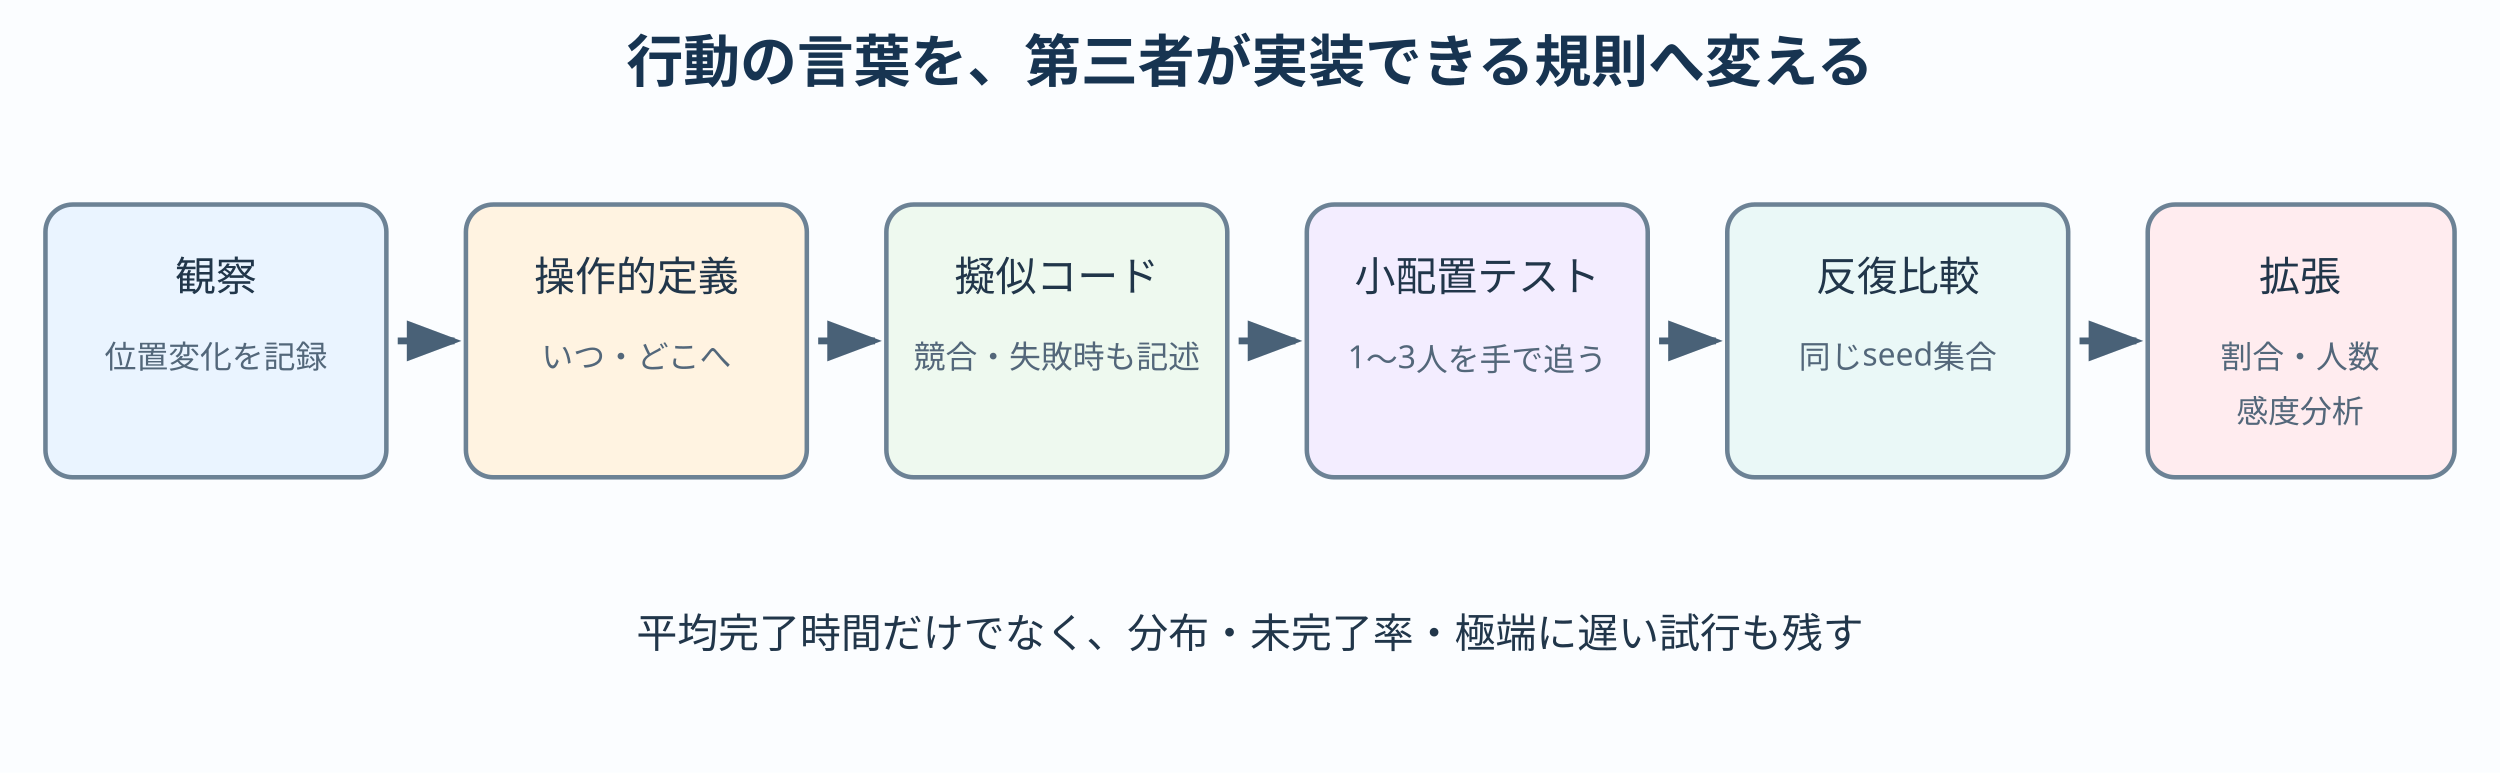
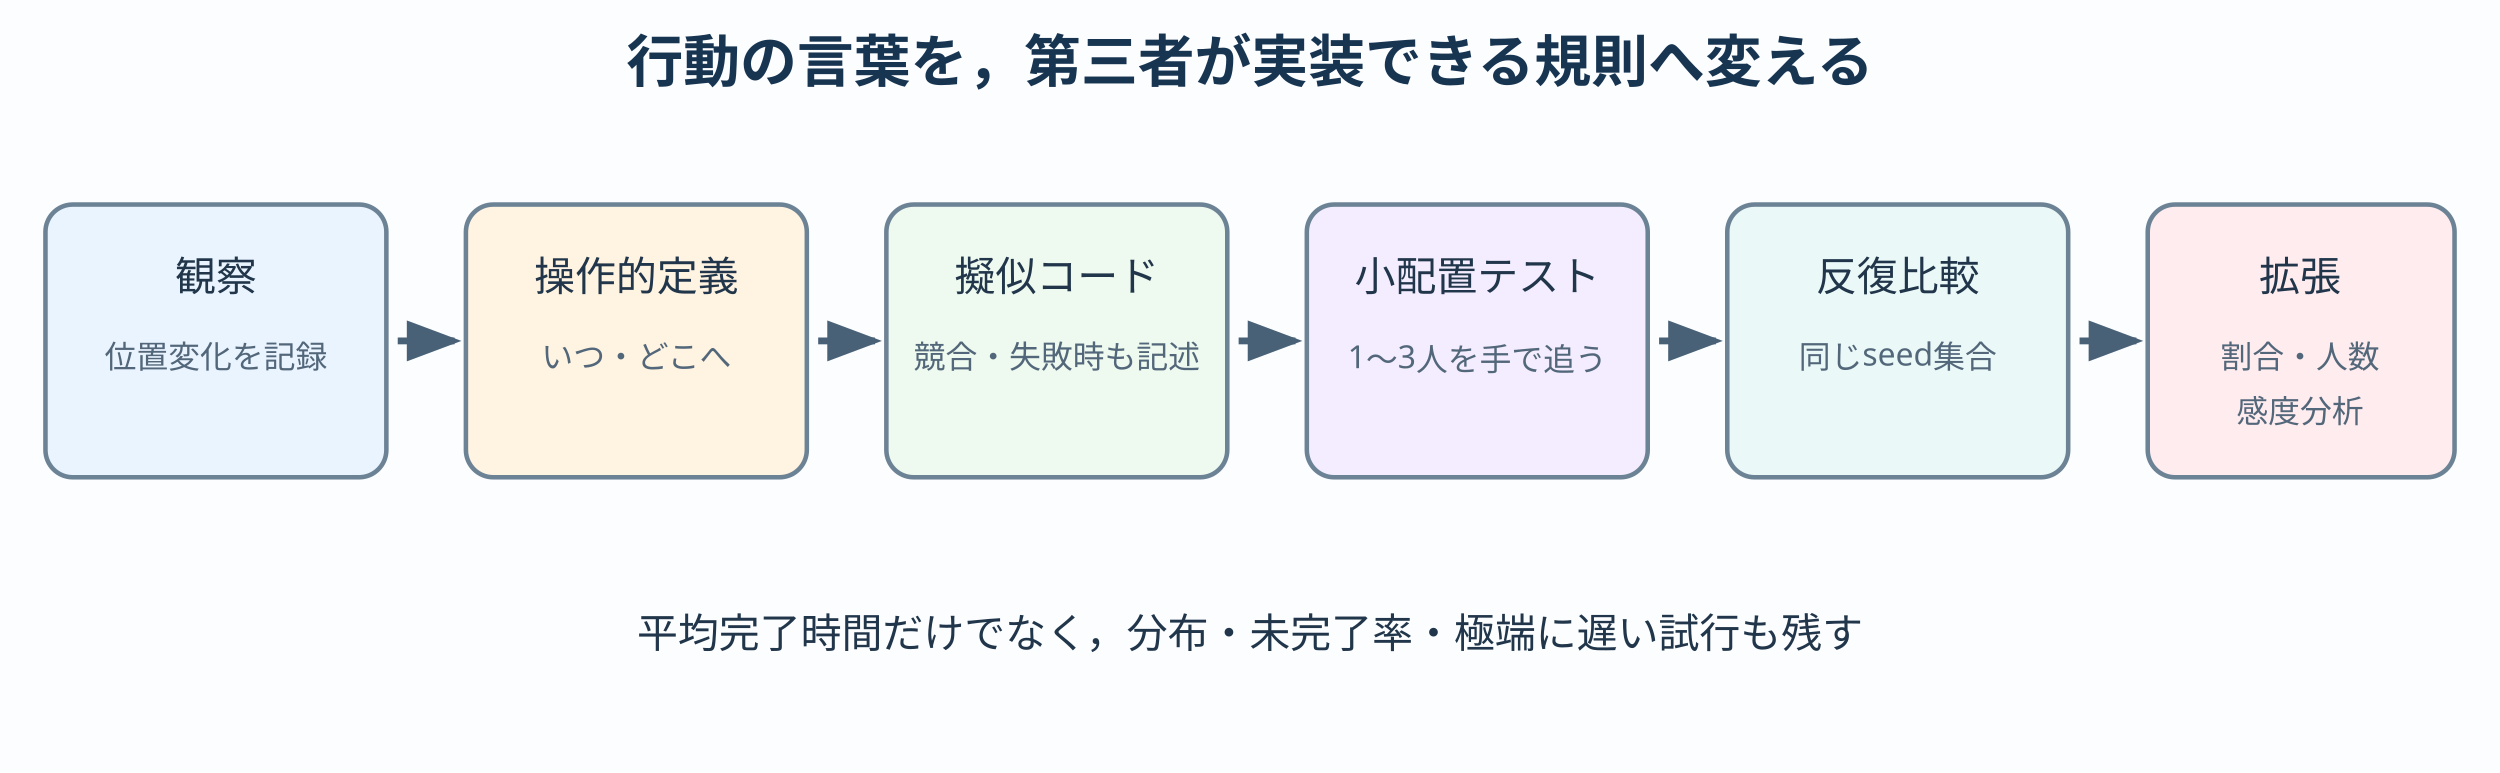
<svg xmlns="http://www.w3.org/2000/svg" width="1100" height="340" viewBox="0 0 1100 340" role="img" aria-labelledby="title desc">
  <defs>
    <marker id="a" markerWidth="9" markerHeight="9" refX="7" refY="3" orient="auto">
      <path d="M0 0v6l8-3z" fill="#496177" />
    </marker>
    <style>.t{font:18px sans-serif;fill:#21364a}.s{font:14px sans-serif;fill:#53677a}.b{stroke:#6c8295;stroke-width:2;rx:12}.p{stroke:#496177;stroke-width:3;fill:none;marker-end:url(#a)}</style>
  </defs>
  <rect width="1100" height="340" fill="#fbfdff" />
-   <text x="550" y="36" text-anchor="middle" style="font:700 25px sans-serif;fill:#173451">行動の言葉を、第三者が実装できる規則へ変える</text>
+   <text x="550" y="36" text-anchor="middle" style="font:700 25px sans-serif;fill:#173451">行動の言葉を，第三者が実装できる規則へ変える</text>
  <g transform="translate(20 90)">
    <rect class="b" width="150" height="120" fill="#eaf4ff" />
    <text x="75" y="38" text-anchor="middle" class="t">観察</text>
    <text x="75" y="72" text-anchor="middle" class="s">位置変化を記録</text>
  </g>
  <path class="p" d="M175 150H200" />
  <g transform="translate(205 90)">
    <rect class="b" width="150" height="120" fill="#fff3e1" />
    <text x="75" y="38" text-anchor="middle" class="t">操作的定義</text>
    <text x="75" y="72" text-anchor="middle" class="s">いつ・どこへ</text>
  </g>
  <path class="p" d="M360 150H385" />
  <g transform="translate(390 90)">
    <rect class="b" width="150" height="120" fill="#eef9ef" />
    <text x="75" y="38" text-anchor="middle" class="t">擬似コード</text>
    <text x="75" y="72" text-anchor="middle" class="s">競合・失敗時も記述</text>
  </g>
  <path class="p" d="M545 150H570" />
  <g transform="translate(575 90)">
    <rect class="b" width="150" height="120" fill="#f3edff" />
    <text x="75" y="38" text-anchor="middle" class="t">小配置テスト</text>
    <text x="75" y="72" text-anchor="middle" class="s">1～3人を手で追う</text>
  </g>
  <path class="p" d="M730 150H755" />
  <g transform="translate(760 90)">
    <rect class="b" width="150" height="120" fill="#eaf8f7" />
    <text x="75" y="38" text-anchor="middle" class="t">反復比較</text>
    <text x="75" y="72" text-anchor="middle" class="s">同じseed集合</text>
  </g>
  <path class="p" d="M915 150H940" />
  <g transform="translate(945 90)">
    <rect class="b" width="135" height="120" fill="#ffecef" />
    <text x="67" y="38" text-anchor="middle" class="t">拡張</text>
    <text x="67" y="72" text-anchor="middle" class="s">割合・人数</text>
    <text x="67" y="96" text-anchor="middle" class="s">感度分析</text>
  </g>
-   <text x="550" y="285" text-anchor="middle" class="t">平均完了時間だけでなく、分布・未完了率・極端に遅い試行も残す</text>
+   <text x="550" y="285" text-anchor="middle" class="t">平均完了時間だけでなく，分布・未完了率・極端に遅い試行も残す</text>
</svg>
